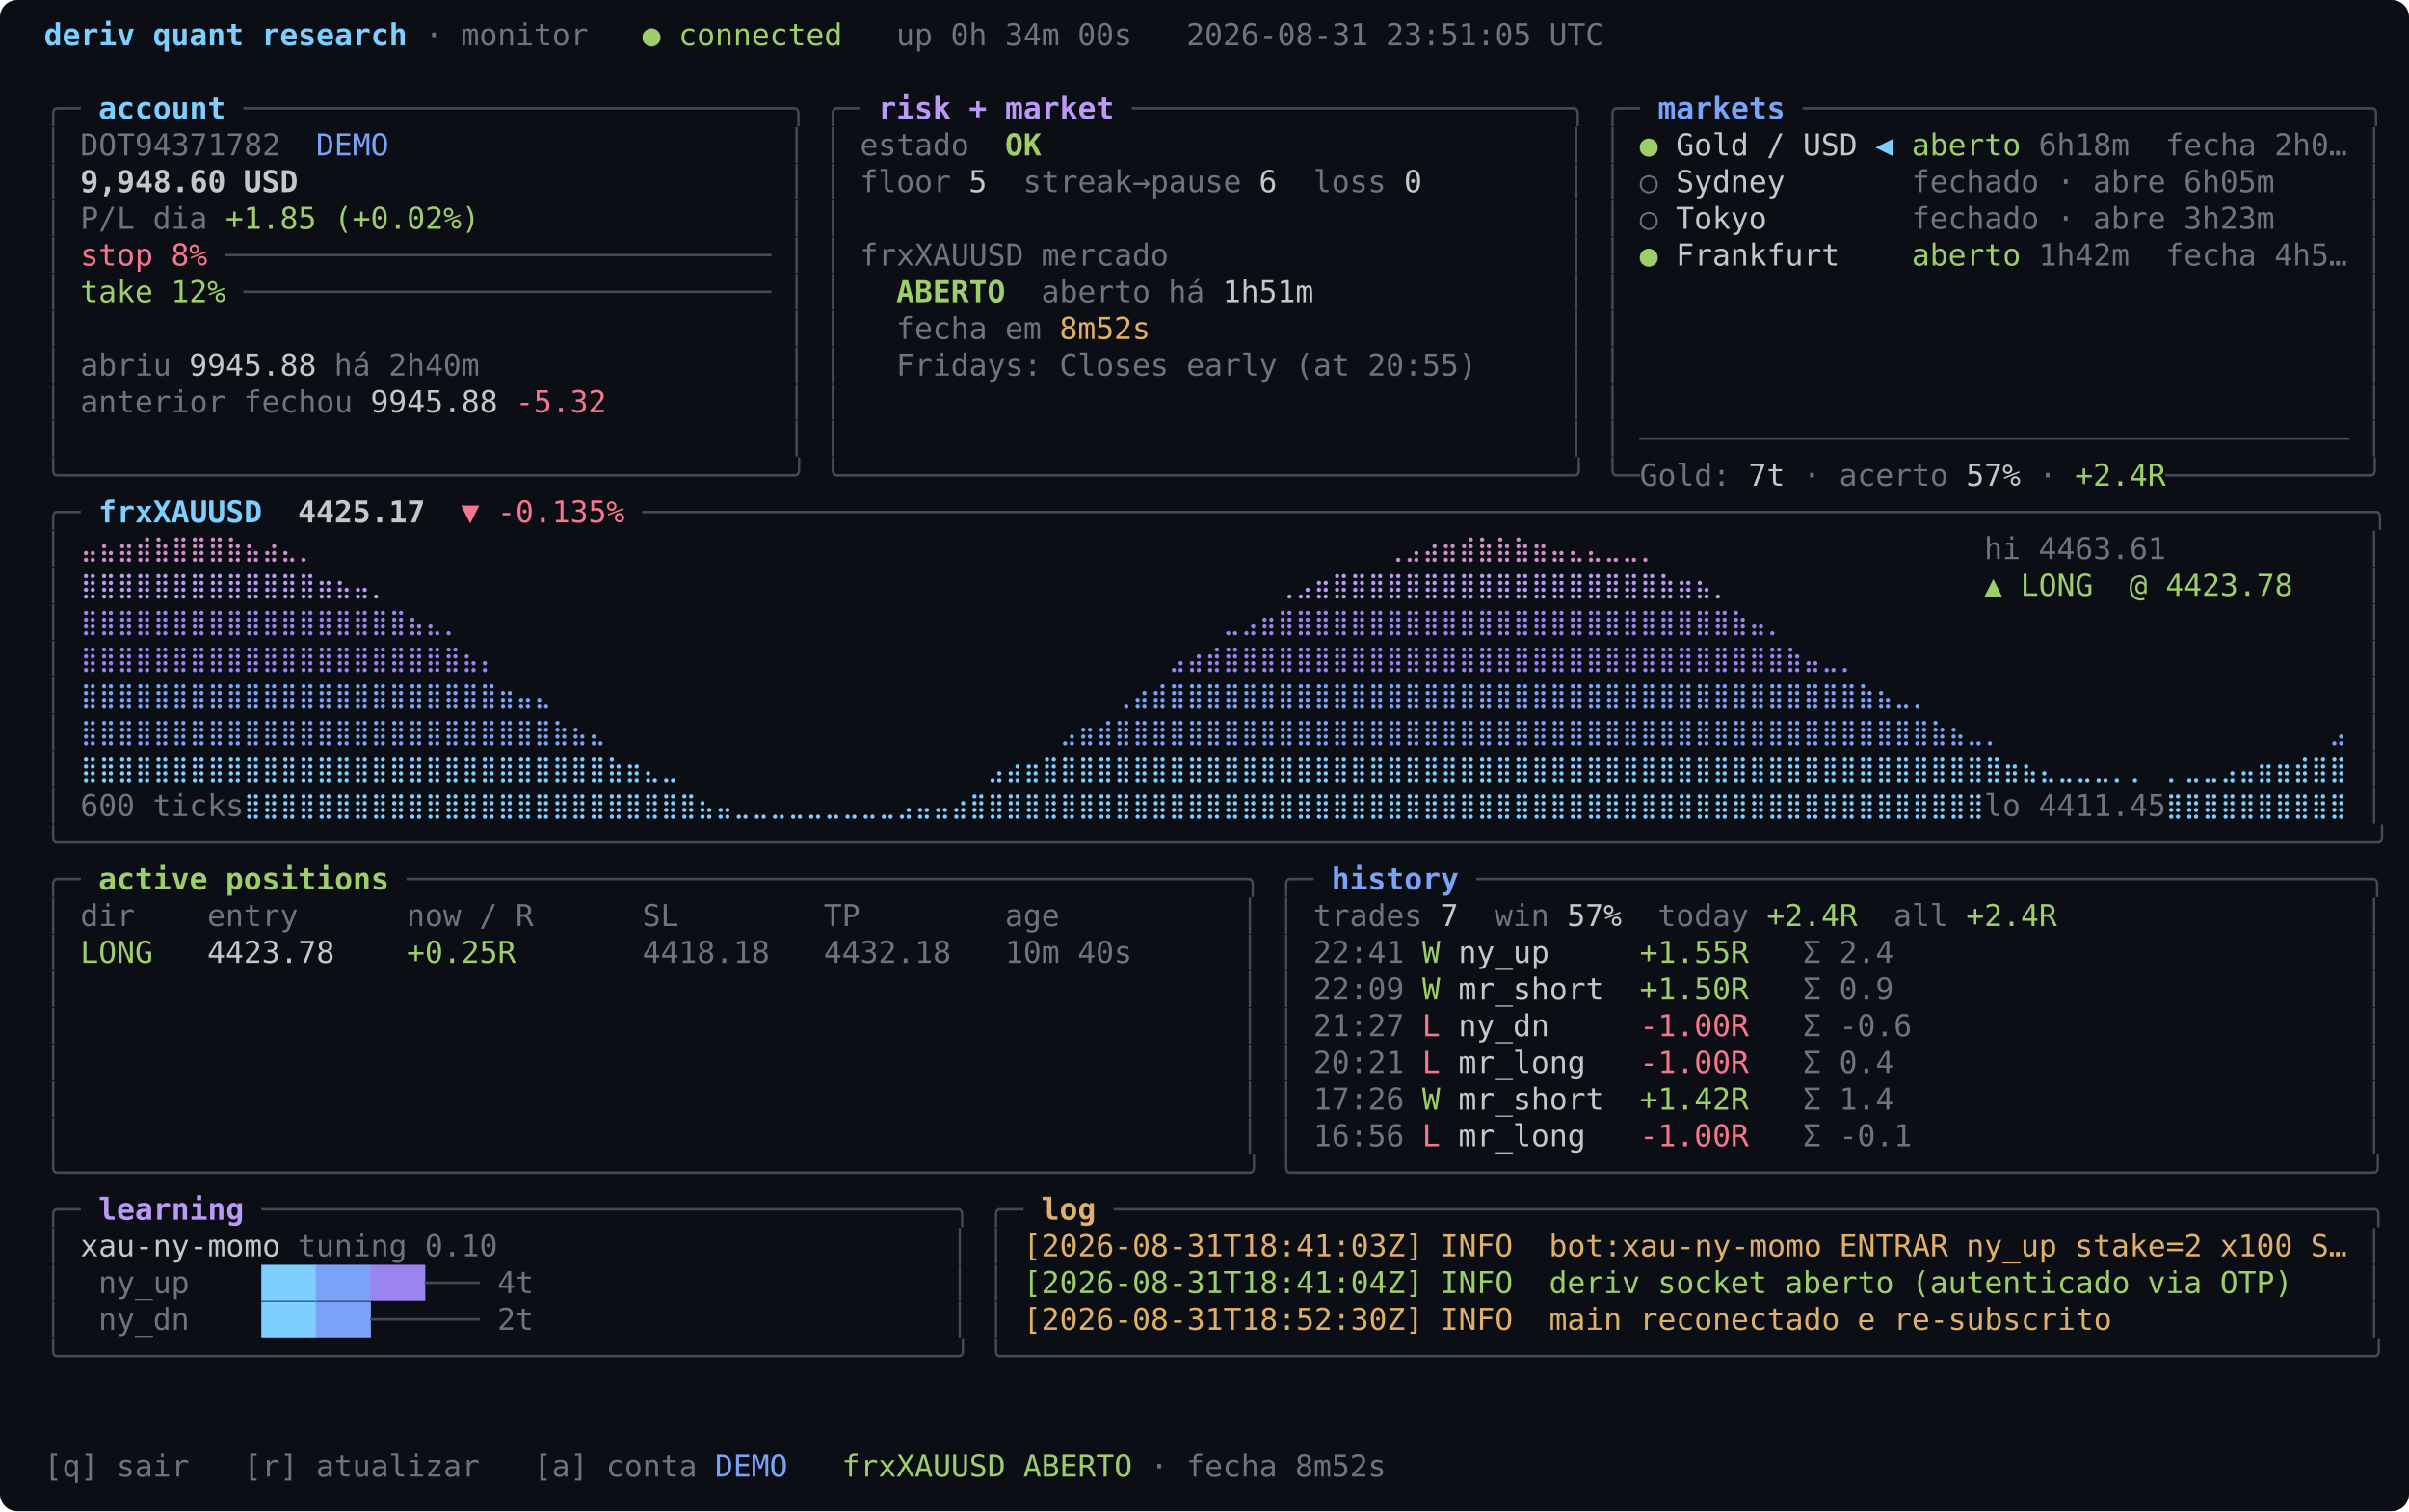
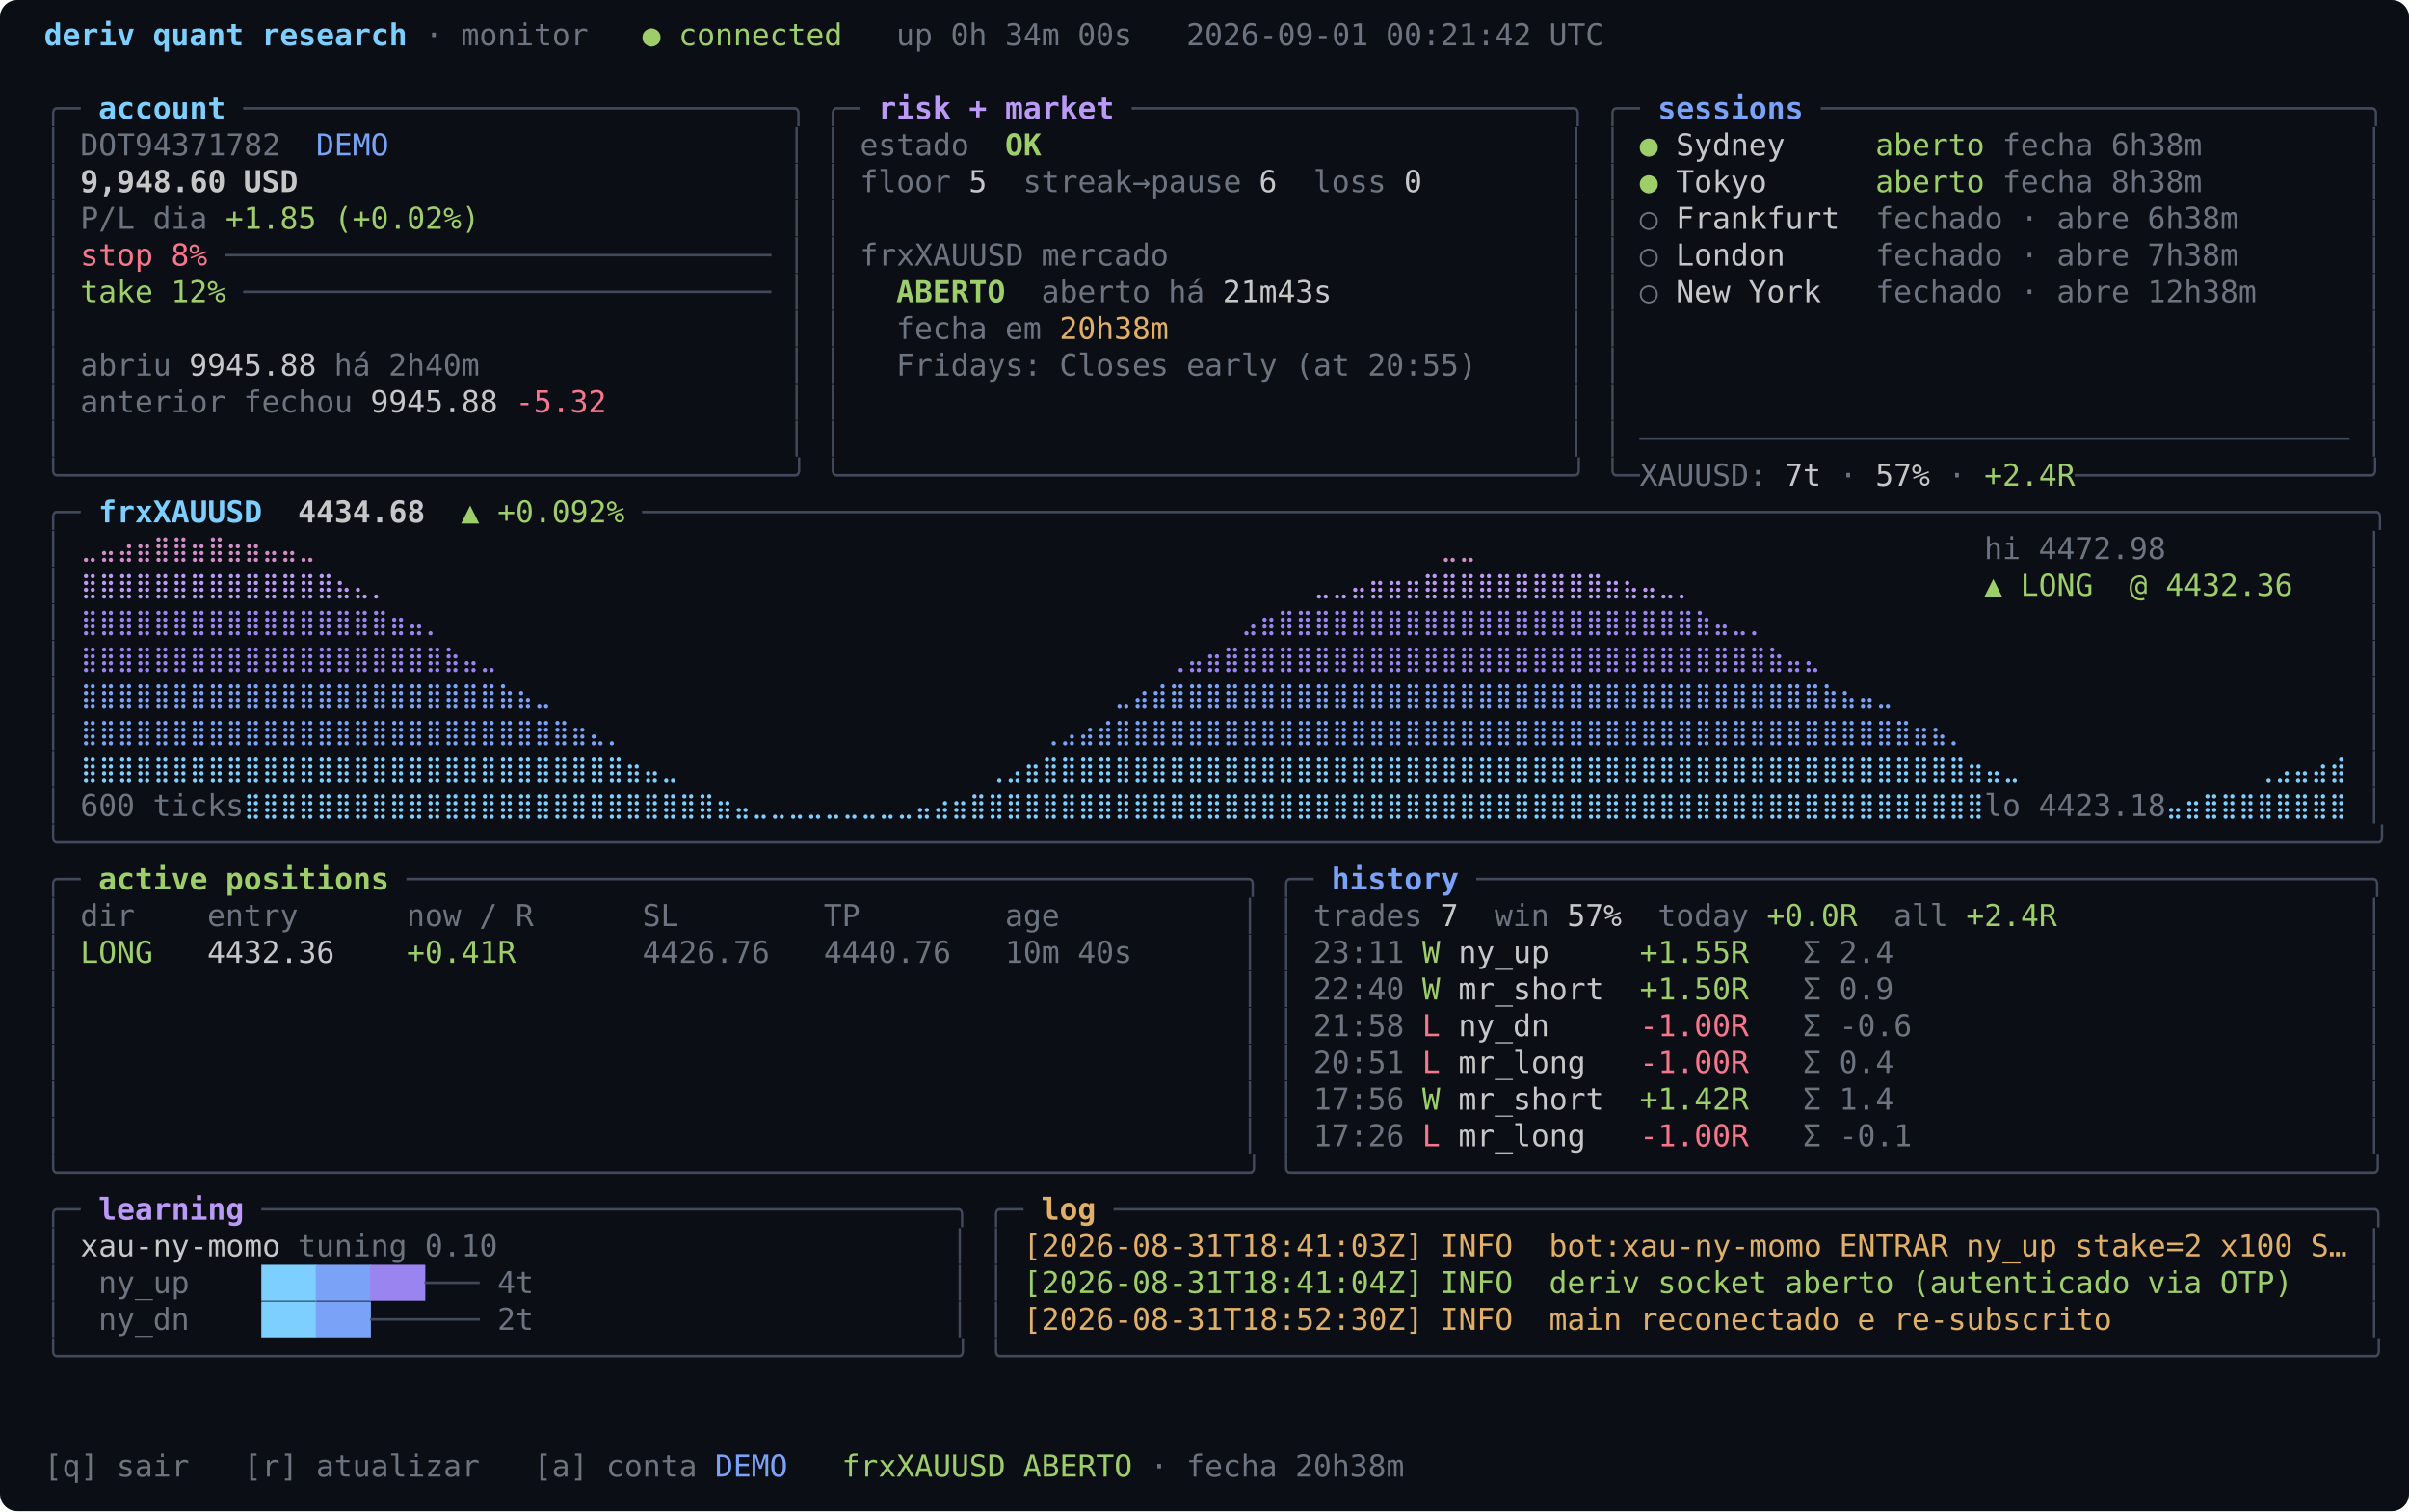
<svg xmlns="http://www.w3.org/2000/svg" width="1116" height="700" viewBox="0 0 1116 700" font-family="ui-monospace, SFMono-Regular, Menlo, Consolas, monospace" font-size="14">
  <rect width="1116" height="700" rx="8" fill="#0b0e14" />
  <g transform="translate(12,8)" xml:space="preserve">
    <text x="8.4" y="13.0" fill="#7dcfff" font-weight="600">deriv</text>
    <text x="58.8" y="13.0" fill="#7dcfff" font-weight="600">quant</text>
    <text x="109.2" y="13.0" fill="#7dcfff" font-weight="600">research</text>
    <text x="184.8" y="13.0" fill="#6b7480">·</text>
    <text x="201.6" y="13.0" fill="#6b7480">monitor</text>
    <text x="285.6" y="13.0" fill="#9ece6a">●</text>
    <text x="302.4" y="13.0" fill="#9ece6a">connected</text>
    <text x="403.2" y="13.0" fill="#6b7480">up</text>
    <text x="428.4" y="13.0" fill="#6b7480">0h</text>
    <text x="453.6" y="13.0" fill="#6b7480">34m</text>
    <text x="487.2" y="13.0" fill="#6b7480">00s</text>
-     <text x="537.6" y="13.0" fill="#6b7480">2026-08-31</text>
-     <text x="630.0" y="13.0" fill="#6b7480">23:51:05</text>
+     <text x="537.6" y="13.0" fill="#6b7480">2026-09-01</text>
+     <text x="630.0" y="13.0" fill="#6b7480">00:21:42</text>
    <text x="705.6" y="13.0" fill="#6b7480">UTC</text>
    <text x="8.4" y="47.0" fill="#404a5c">╭─</text>
    <text x="33.6" y="47.0" fill="#7dcfff" font-weight="600">account</text>
    <text x="100.8" y="47.0" fill="#404a5c">──────────────────────────────╮</text>
    <text x="369.6" y="47.0" fill="#404a5c">╭─</text>
    <text x="394.8" y="47.0" fill="#bb9af7" font-weight="600">risk</text>
    <text x="436.8" y="47.0" fill="#bb9af7" font-weight="600">+</text>
    <text x="453.6" y="47.0" fill="#bb9af7" font-weight="600">market</text>
    <text x="512.4" y="47.0" fill="#404a5c">────────────────────────╮</text>
    <text x="730.8" y="47.0" fill="#404a5c">╭─</text>
-     <text x="756.0" y="47.0" fill="#7aa2f7" font-weight="600">markets</text>
-     <text x="823.2" y="47.0" fill="#404a5c">───────────────────────────────╮</text>
+     <text x="756.0" y="47.0" fill="#7aa2f7" font-weight="600">sessions</text>
+     <text x="831.6" y="47.0" fill="#404a5c">──────────────────────────────╮</text>
    <text x="8.4" y="64.0" fill="#404a5c">│</text>
    <text x="25.2" y="64.0" fill="#6b7480">DOT94371782</text>
    <text x="134.4" y="64.0" fill="#7aa2f7">DEMO</text>
    <text x="352.8" y="64.0" fill="#404a5c">│</text>
    <text x="369.6" y="64.0" fill="#404a5c">│</text>
    <text x="386.4" y="64.0" fill="#6b7480">estado</text>
    <text x="453.6" y="64.0" fill="#9ece6a" font-weight="600">OK</text>
    <text x="714.0" y="64.0" fill="#404a5c">│</text>
    <text x="730.8" y="64.0" fill="#404a5c">│</text>
    <text x="747.6" y="64.0" fill="#9ece6a">●</text>
-     <text x="764.4" y="64.0" fill="#c5c8c6">Gold</text>
-     <text x="806.4" y="64.0" fill="#c5c8c6">/</text>
-     <text x="823.2" y="64.0" fill="#c5c8c6">USD</text>
-     <text x="856.8" y="64.0" fill="#7dcfff">◀</text>
-     <text x="873.6" y="64.0" fill="#9ece6a">aberto</text>
-     <text x="932.4" y="64.0" fill="#6b7480">6h18m</text>
-     <text x="991.2" y="64.0" fill="#6b7480">fecha</text>
-     <text x="1041.6" y="64.0" fill="#6b7480">2h0…</text>
+     <text x="764.4" y="64.0" fill="#c5c8c6">Sydney</text>
+     <text x="856.8" y="64.0" fill="#9ece6a">aberto</text>
+     <text x="915.6" y="64.0" fill="#6b7480">fecha</text>
+     <text x="966.0" y="64.0" fill="#6b7480">6h38m</text>
    <text x="1083.6" y="64.0" fill="#404a5c">│</text>
    <text x="8.4" y="81.0" fill="#404a5c">│</text>
    <text x="25.2" y="81.0" fill="#c5c8c6" font-weight="600">9,948.60</text>
    <text x="100.8" y="81.0" fill="#c5c8c6" font-weight="600">USD</text>
    <text x="352.8" y="81.0" fill="#404a5c">│</text>
    <text x="369.6" y="81.0" fill="#404a5c">│</text>
    <text x="386.4" y="81.0" fill="#6b7480">floor</text>
    <text x="436.8" y="81.0" fill="#c5c8c6">5</text>
    <text x="462.0" y="81.0" fill="#6b7480">streak→pause</text>
    <text x="571.2" y="81.0" fill="#c5c8c6">6</text>
    <text x="596.4" y="81.0" fill="#6b7480">loss</text>
    <text x="638.4" y="81.0" fill="#c5c8c6">0</text>
    <text x="714.0" y="81.0" fill="#404a5c">│</text>
    <text x="730.8" y="81.0" fill="#404a5c">│</text>
-     <text x="747.6" y="81.0" fill="#6b7480">○</text>
-     <text x="764.4" y="81.0" fill="#c5c8c6">Sydney</text>
-     <text x="873.6" y="81.0" fill="#6b7480">fechado</text>
-     <text x="940.8" y="81.0" fill="#6b7480">·</text>
-     <text x="957.6" y="81.0" fill="#6b7480">abre</text>
-     <text x="999.6" y="81.0" fill="#6b7480">6h05m</text>
+     <text x="747.6" y="81.0" fill="#9ece6a">●</text>
+     <text x="764.4" y="81.0" fill="#c5c8c6">Tokyo</text>
+     <text x="856.8" y="81.0" fill="#9ece6a">aberto</text>
+     <text x="915.6" y="81.0" fill="#6b7480">fecha</text>
+     <text x="966.0" y="81.0" fill="#6b7480">8h38m</text>
    <text x="1083.6" y="81.0" fill="#404a5c">│</text>
    <text x="8.4" y="98.0" fill="#404a5c">│</text>
    <text x="25.2" y="98.0" fill="#6b7480">P/L</text>
    <text x="58.8" y="98.0" fill="#6b7480">dia</text>
    <text x="92.4" y="98.0" fill="#9ece6a">+1.85</text>
    <text x="142.8" y="98.0" fill="#9ece6a">(+0.02%)</text>
    <text x="352.8" y="98.0" fill="#404a5c">│</text>
    <text x="369.6" y="98.0" fill="#404a5c">│</text>
    <text x="714.0" y="98.0" fill="#404a5c">│</text>
    <text x="730.8" y="98.0" fill="#404a5c">│</text>
    <text x="747.6" y="98.0" fill="#6b7480">○</text>
-     <text x="764.4" y="98.0" fill="#c5c8c6">Tokyo</text>
-     <text x="873.6" y="98.0" fill="#6b7480">fechado</text>
-     <text x="940.8" y="98.0" fill="#6b7480">·</text>
-     <text x="957.6" y="98.0" fill="#6b7480">abre</text>
-     <text x="999.6" y="98.0" fill="#6b7480">3h23m</text>
+     <text x="764.4" y="98.0" fill="#c5c8c6">Frankfurt</text>
+     <text x="856.8" y="98.0" fill="#6b7480">fechado</text>
+     <text x="924.0" y="98.0" fill="#6b7480">·</text>
+     <text x="940.8" y="98.0" fill="#6b7480">abre</text>
+     <text x="982.8" y="98.0" fill="#6b7480">6h38m</text>
    <text x="1083.6" y="98.0" fill="#404a5c">│</text>
    <text x="8.4" y="115.0" fill="#404a5c">│</text>
    <text x="25.2" y="115.0" fill="#f7768e">stop</text>
    <text x="67.2" y="115.0" fill="#f7768e">8%</text>
    <text x="92.4" y="115.0" fill="#404a5c">──────────────────────────────</text>
    <text x="352.8" y="115.0" fill="#404a5c">│</text>
    <text x="369.6" y="115.0" fill="#404a5c">│</text>
    <text x="386.4" y="115.0" fill="#6b7480">frxXAUUSD</text>
    <text x="470.4" y="115.0" fill="#6b7480">mercado</text>
    <text x="714.0" y="115.0" fill="#404a5c">│</text>
    <text x="730.8" y="115.0" fill="#404a5c">│</text>
-     <text x="747.6" y="115.0" fill="#9ece6a">●</text>
-     <text x="764.4" y="115.0" fill="#c5c8c6">Frankfurt</text>
-     <text x="873.6" y="115.0" fill="#9ece6a">aberto</text>
-     <text x="932.4" y="115.0" fill="#6b7480">1h42m</text>
-     <text x="991.2" y="115.0" fill="#6b7480">fecha</text>
-     <text x="1041.6" y="115.0" fill="#6b7480">4h5…</text>
+     <text x="747.6" y="115.0" fill="#6b7480">○</text>
+     <text x="764.4" y="115.0" fill="#c5c8c6">London</text>
+     <text x="856.8" y="115.0" fill="#6b7480">fechado</text>
+     <text x="924.0" y="115.0" fill="#6b7480">·</text>
+     <text x="940.8" y="115.0" fill="#6b7480">abre</text>
+     <text x="982.8" y="115.0" fill="#6b7480">7h38m</text>
    <text x="1083.6" y="115.0" fill="#404a5c">│</text>
    <text x="8.4" y="132.0" fill="#404a5c">│</text>
    <text x="25.2" y="132.0" fill="#9ece6a">take</text>
    <text x="67.2" y="132.0" fill="#9ece6a">12%</text>
    <text x="100.8" y="132.0" fill="#404a5c">─────────────────────────────</text>
    <text x="352.8" y="132.0" fill="#404a5c">│</text>
    <text x="369.6" y="132.0" fill="#404a5c">│</text>
    <text x="403.2" y="132.0" fill="#9ece6a" font-weight="600">ABERTO</text>
    <text x="470.4" y="132.0" fill="#6b7480">aberto</text>
    <text x="529.2" y="132.0" fill="#6b7480">há</text>
-     <text x="554.4" y="132.0" fill="#c5c8c6">1h51m</text>
+     <text x="554.4" y="132.0" fill="#c5c8c6">21m43s</text>
    <text x="714.0" y="132.0" fill="#404a5c">│</text>
    <text x="730.8" y="132.0" fill="#404a5c">│</text>
+     <text x="747.6" y="132.0" fill="#6b7480">○</text>
+     <text x="764.4" y="132.0" fill="#c5c8c6">New</text>
+     <text x="798.0" y="132.0" fill="#c5c8c6">York</text>
+     <text x="856.8" y="132.0" fill="#6b7480">fechado</text>
+     <text x="924.0" y="132.0" fill="#6b7480">·</text>
+     <text x="940.8" y="132.0" fill="#6b7480">abre</text>
+     <text x="982.8" y="132.0" fill="#6b7480">12h38m</text>
    <text x="1083.6" y="132.0" fill="#404a5c">│</text>
    <text x="8.4" y="149.0" fill="#404a5c">│</text>
    <text x="352.8" y="149.0" fill="#404a5c">│</text>
    <text x="369.6" y="149.0" fill="#404a5c">│</text>
    <text x="403.2" y="149.0" fill="#6b7480">fecha</text>
    <text x="453.6" y="149.0" fill="#6b7480">em</text>
-     <text x="478.8" y="149.0" fill="#e0af68">8m52s</text>
+     <text x="478.8" y="149.0" fill="#e0af68">20h38m</text>
    <text x="714.0" y="149.0" fill="#404a5c">│</text>
    <text x="730.8" y="149.0" fill="#404a5c">│</text>
    <text x="1083.6" y="149.0" fill="#404a5c">│</text>
    <text x="8.4" y="166.0" fill="#404a5c">│</text>
    <text x="25.2" y="166.0" fill="#6b7480">abriu</text>
    <text x="75.6" y="166.0" fill="#c5c8c6">9945.88</text>
    <text x="142.8" y="166.0" fill="#6b7480">há</text>
    <text x="168.0" y="166.0" fill="#6b7480">2h40m</text>
    <text x="352.8" y="166.0" fill="#404a5c">│</text>
    <text x="369.6" y="166.0" fill="#404a5c">│</text>
    <text x="403.2" y="166.0" fill="#6b7480">Fridays:</text>
    <text x="478.8" y="166.0" fill="#6b7480">Closes</text>
    <text x="537.6" y="166.0" fill="#6b7480">early</text>
    <text x="588.0" y="166.0" fill="#6b7480">(at</text>
    <text x="621.6" y="166.0" fill="#6b7480">20:55)</text>
    <text x="714.0" y="166.0" fill="#404a5c">│</text>
    <text x="730.8" y="166.0" fill="#404a5c">│</text>
    <text x="1083.6" y="166.0" fill="#404a5c">│</text>
    <text x="8.4" y="183.0" fill="#404a5c">│</text>
    <text x="25.2" y="183.0" fill="#6b7480">anterior</text>
    <text x="100.8" y="183.0" fill="#6b7480">fechou</text>
    <text x="159.6" y="183.0" fill="#c5c8c6">9945.88</text>
    <text x="226.8" y="183.0" fill="#f7768e">-5.32</text>
    <text x="352.8" y="183.0" fill="#404a5c">│</text>
    <text x="369.6" y="183.0" fill="#404a5c">│</text>
    <text x="714.0" y="183.0" fill="#404a5c">│</text>
    <text x="730.8" y="183.0" fill="#404a5c">│</text>
    <text x="1083.6" y="183.0" fill="#404a5c">│</text>
    <text x="8.4" y="200.0" fill="#404a5c">│</text>
    <text x="352.8" y="200.0" fill="#404a5c">│</text>
    <text x="369.6" y="200.0" fill="#404a5c">│</text>
    <text x="714.0" y="200.0" fill="#404a5c">│</text>
    <text x="730.8" y="200.0" fill="#404a5c">│</text>
    <text x="747.6" y="200.0" fill="#404a5c">───────────────────────────────────────</text>
    <text x="1083.6" y="200.0" fill="#404a5c">│</text>
    <text x="8.4" y="217.0" fill="#404a5c">╰────────────────────────────────────────╯</text>
    <text x="369.6" y="217.0" fill="#404a5c">╰────────────────────────────────────────╯</text>
    <text x="730.8" y="217.0" fill="#404a5c">╰─</text>
-     <text x="747.6" y="217.0" fill="#6b7480">Gold:</text>
-     <text x="798.0" y="217.0" fill="#c5c8c6">7t</text>
-     <text x="823.2" y="217.0" fill="#6b7480">·</text>
-     <text x="840.0" y="217.0" fill="#6b7480">acerto</text>
-     <text x="898.8" y="217.0" fill="#c5c8c6">57%</text>
-     <text x="932.4" y="217.0" fill="#6b7480">·</text>
-     <text x="949.2" y="217.0" fill="#9ece6a">+2.4R</text>
-     <text x="991.2" y="217.0" fill="#404a5c">───────────╯</text>
+     <text x="747.6" y="217.0" fill="#6b7480">XAUUSD:</text>
+     <text x="814.8" y="217.0" fill="#c5c8c6">7t</text>
+     <text x="840.0" y="217.0" fill="#6b7480">·</text>
+     <text x="856.8" y="217.0" fill="#c5c8c6">57%</text>
+     <text x="890.4" y="217.0" fill="#6b7480">·</text>
+     <text x="907.2" y="217.0" fill="#9ece6a">+2.4R</text>
+     <text x="949.2" y="217.0" fill="#404a5c">────────────────╯</text>
    <text x="8.4" y="234.0" fill="#404a5c">╭─</text>
    <text x="33.6" y="234.0" fill="#7dcfff" font-weight="600">frxXAUUSD</text>
-     <text x="126.0" y="234.0" fill="#c5c8c6" font-weight="600">4425.17</text>
-     <text x="201.6" y="234.0" fill="#f7768e">▼</text>
-     <text x="218.4" y="234.0" fill="#f7768e">-0.135%</text>
+     <text x="126.0" y="234.0" fill="#c5c8c6" font-weight="600">4434.68</text>
+     <text x="201.6" y="234.0" fill="#9ece6a">▲</text>
+     <text x="218.4" y="234.0" fill="#9ece6a">+0.092%</text>
    <text x="285.6" y="234.0" fill="#404a5c">───────────────────────────────────────────────────────────────────────────────────────────────╮</text>
    <text x="8.4" y="251.0" fill="#404a5c">│</text>
-     <text x="25.2" y="251.0" fill="#d68cc8">⣤⣦⣶⣾⣷⣿⣿⣿⣷⣦⣴⣄⡀</text>
-     <text x="630.0" y="251.0" fill="#d68cc8">⢀⣠⣴⣶⣾⣷⣷⣷⣶⣤⣄⣄⣀⣀⡀</text>
+     <text x="25.2" y="251.0" fill="#d68cc8">⣀⣤⣴⣶⣿⣿⣶⣿⣶⣶⣤⣤⣀</text>
+     <text x="655.2" y="251.0" fill="#d68cc8">⣀⣀</text>
    <text x="907.2" y="251.0" fill="#6b7480">hi</text>
-     <text x="932.4" y="251.0" fill="#6b7480">4463.61</text>
+     <text x="932.4" y="251.0" fill="#6b7480">4472.98</text>
    <text x="1083.6" y="251.0" fill="#404a5c">│</text>
    <text x="8.4" y="268.0" fill="#404a5c">│</text>
-     <text x="25.2" y="268.0" fill="#bb9af7">⣿⣿⣿⣿⣿⣿⣿⣿⣿⣿⣿⣿⣿⣶⣦⣤⡀</text>
-     <text x="579.6" y="268.0" fill="#bb9af7">⢀⣠⣶⣿⣿⣿⣿⣿⣿⣿⣿⣿⣿⣿⣿⣿⣿⣿⣿⣿⣿⣷⣶⣦⡀</text>
+     <text x="25.2" y="268.0" fill="#bb9af7">⣿⣿⣿⣿⣿⣿⣿⣿⣿⣿⣿⣿⣿⣿⣦⣄⡀</text>
+     <text x="596.4" y="268.0" fill="#bb9af7">⣀⣀⣤⣶⣶⣶⣿⣿⣿⣿⣿⣿⣿⣿⣿⣿⣶⣦⣤⣀⡀</text>
    <text x="907.2" y="268.0" fill="#9ece6a">▲</text>
    <text x="924.0" y="268.0" fill="#9ece6a">LONG</text>
    <text x="974.4" y="268.0" fill="#9ece6a">@</text>
-     <text x="991.2" y="268.0" fill="#9ece6a">4423.78</text>
+     <text x="991.2" y="268.0" fill="#9ece6a">4432.36</text>
    <text x="1083.6" y="268.0" fill="#404a5c">│</text>
    <text x="8.4" y="285.0" fill="#404a5c">│</text>
-     <text x="25.2" y="285.0" fill="#9a84f0">⣿⣿⣿⣿⣿⣿⣿⣿⣿⣿⣿⣿⣿⣿⣿⣿⣿⣿⣦⣄⡀</text>
-     <text x="554.4" y="285.0" fill="#9a84f0">⣀⣠⣶⣿⣿⣿⣿⣿⣿⣿⣿⣿⣿⣿⣿⣿⣿⣿⣿⣿⣿⣿⣿⣿⣿⣿⣿⣿⣷⣤⡀</text>
+     <text x="25.2" y="285.0" fill="#9a84f0">⣿⣿⣿⣿⣿⣿⣿⣿⣿⣿⣿⣿⣿⣿⣿⣿⣿⣶⣤⡀</text>
+     <text x="562.8" y="285.0" fill="#9a84f0">⣠⣶⣿⣿⣿⣿⣿⣿⣿⣿⣿⣿⣿⣿⣿⣿⣿⣿⣿⣿⣿⣿⣿⣿⣿⣷⣤⣀⡀</text>
    <text x="1083.6" y="285.0" fill="#404a5c">│</text>
    <text x="8.4" y="302.0" fill="#404a5c">│</text>
-     <text x="25.2" y="302.0" fill="#9a84f0">⣿⣿⣿⣿⣿⣿⣿⣿⣿⣿⣿⣿⣿⣿⣿⣿⣿⣿⣿⣿⣿⣦⡄</text>
-     <text x="529.2" y="302.0" fill="#9a84f0">⣠⣴⣾⣿⣿⣿⣿⣿⣿⣿⣿⣿⣿⣿⣿⣿⣿⣿⣿⣿⣿⣿⣿⣿⣿⣿⣿⣿⣿⣿⣿⣿⣿⣿⣷⣤⣀⡀</text>
+     <text x="25.2" y="302.0" fill="#9a84f0">⣿⣿⣿⣿⣿⣿⣿⣿⣿⣿⣿⣿⣿⣿⣿⣿⣿⣿⣿⣿⣷⣤⣀</text>
+     <text x="529.2" y="302.0" fill="#9a84f0">⢀⣤⣶⣿⣿⣿⣿⣿⣿⣿⣿⣿⣿⣿⣿⣿⣿⣿⣿⣿⣿⣿⣿⣿⣿⣿⣿⣿⣿⣿⣿⣿⣿⣷⣤⣄</text>
    <text x="1083.6" y="302.0" fill="#404a5c">│</text>
    <text x="8.4" y="319.0" fill="#404a5c">│</text>
-     <text x="25.2" y="319.0" fill="#7aa2f7">⣿⣿⣿⣿⣿⣿⣿⣿⣿⣿⣿⣿⣿⣿⣿⣿⣿⣿⣿⣿⣿⣿⣿⣶⣤⣄</text>
-     <text x="504.0" y="319.0" fill="#7aa2f7">⢀⣴⣾⣿⣿⣿⣿⣿⣿⣿⣿⣿⣿⣿⣿⣿⣿⣿⣿⣿⣿⣿⣿⣿⣿⣿⣿⣿⣿⣿⣿⣿⣿⣿⣿⣿⣿⣿⣿⣿⣿⣷⣦⣀⡀</text>
+     <text x="25.2" y="319.0" fill="#7aa2f7">⣿⣿⣿⣿⣿⣿⣿⣿⣿⣿⣿⣿⣿⣿⣿⣿⣿⣿⣿⣿⣿⣿⣿⣷⣦⣀</text>
+     <text x="504.0" y="319.0" fill="#7aa2f7">⣀⣴⣾⣿⣿⣿⣿⣿⣿⣿⣿⣿⣿⣿⣿⣿⣿⣿⣿⣿⣿⣿⣿⣿⣿⣿⣿⣿⣿⣿⣿⣿⣿⣿⣿⣿⣿⣿⣿⣷⣦⣤⣀</text>
    <text x="1083.6" y="319.0" fill="#404a5c">│</text>
    <text x="8.4" y="336.0" fill="#404a5c">│</text>
-     <text x="25.2" y="336.0" fill="#7aa2f7">⣿⣿⣿⣿⣿⣿⣿⣿⣿⣿⣿⣿⣿⣿⣿⣿⣿⣿⣿⣿⣿⣿⣿⣿⣿⣿⣷⣦⣄</text>
-     <text x="478.8" y="336.0" fill="#7aa2f7">⣠⣶⣾⣿⣿⣿⣿⣿⣿⣿⣿⣿⣿⣿⣿⣿⣿⣿⣿⣿⣿⣿⣿⣿⣿⣿⣿⣿⣿⣿⣿⣿⣿⣿⣿⣿⣿⣿⣿⣿⣿⣿⣿⣿⣿⣿⣿⣿⣷⣦⣀⡀</text>
-     <text x="1066.8" y="336.0" fill="#7aa2f7">⣠</text>
+     <text x="25.2" y="336.0" fill="#7aa2f7">⣿⣿⣿⣿⣿⣿⣿⣿⣿⣿⣿⣿⣿⣿⣿⣿⣿⣿⣿⣿⣿⣿⣿⣿⣿⣿⣿⣶⣄⡀</text>
+     <text x="470.4" y="336.0" fill="#7aa2f7">⢀⣠⣴⣾⣿⣿⣿⣿⣿⣿⣿⣿⣿⣿⣿⣿⣿⣿⣿⣿⣿⣿⣿⣿⣿⣿⣿⣿⣿⣿⣿⣿⣿⣿⣿⣿⣿⣿⣿⣿⣿⣿⣿⣿⣿⣿⣿⣿⣶⣦⡀</text>
    <text x="1083.6" y="336.0" fill="#404a5c">│</text>
    <text x="8.4" y="353.0" fill="#404a5c">│</text>
-     <text x="25.2" y="353.0" fill="#7dcfff">⣿⣿⣿⣿⣿⣿⣿⣿⣿⣿⣿⣿⣿⣿⣿⣿⣿⣿⣿⣿⣿⣿⣿⣿⣿⣿⣿⣿⣿⣷⣶⣄⣀</text>
-     <text x="445.2" y="353.0" fill="#7dcfff">⣠⣴⣶⣿⣿⣿⣿⣿⣿⣿⣿⣿⣿⣿⣿⣿⣿⣿⣿⣿⣿⣿⣿⣿⣿⣿⣿⣿⣿⣿⣿⣿⣿⣿⣿⣿⣿⣿⣿⣿⣿⣿⣿⣿⣿⣿⣿⣿⣿⣿⣿⣿⣿⣿⣿⣿⣶⣦⣄⣀⣀⣀⡀⡀</text>
-     <text x="991.2" y="353.0" fill="#7dcfff">⡀⣀⣀⣠⣤⣶⣶⣾⣿⣿</text>
+     <text x="25.2" y="353.0" fill="#7dcfff">⣿⣿⣿⣿⣿⣿⣿⣿⣿⣿⣿⣿⣿⣿⣿⣿⣿⣿⣿⣿⣿⣿⣿⣿⣿⣿⣿⣿⣿⣿⣶⣤⣀</text>
+     <text x="445.2" y="353.0" fill="#7dcfff">⢀⣠⣶⣿⣿⣿⣿⣿⣿⣿⣿⣿⣿⣿⣿⣿⣿⣿⣿⣿⣿⣿⣿⣿⣿⣿⣿⣿⣿⣿⣿⣿⣿⣿⣿⣿⣿⣿⣿⣿⣿⣿⣿⣿⣿⣿⣿⣿⣿⣿⣿⣿⣿⣿⣶⣤⣀</text>
+     <text x="1033.2" y="353.0" fill="#7dcfff">⢀⣠⣤⣴⣾</text>
    <text x="1083.6" y="353.0" fill="#404a5c">│</text>
    <text x="8.4" y="370.0" fill="#404a5c">│</text>
    <text x="25.2" y="370.0" fill="#6b7480">600</text>
    <text x="58.8" y="370.0" fill="#6b7480">ticks</text>
-     <text x="100.8" y="370.0" fill="#7dcfff">⣿⣿⣿⣿⣿⣿⣿⣿⣿⣿⣿⣿⣿⣿⣿⣿⣿⣿⣿⣿⣿⣿⣿⣿⣿⣦⣤⣀⣀⣀⣀⣀⣀⣀⣀⣀⣠⣤⣤⣴⣿⣿⣿⣿⣿⣿⣿⣿⣿⣿⣿⣿⣿⣿⣿⣿⣿⣿⣿⣿⣿⣿⣿⣿⣿⣿⣿⣿⣿⣿⣿⣿⣿⣿⣿⣿⣿⣿⣿⣿⣿⣿⣿⣿⣿⣿⣿⣿⣿⣿⣿⣿⣿⣿⣿⣿</text>
+     <text x="100.8" y="370.0" fill="#7dcfff">⣿⣿⣿⣿⣿⣿⣿⣿⣿⣿⣿⣿⣿⣿⣿⣿⣿⣿⣿⣿⣿⣿⣿⣿⣿⣿⣶⣤⣀⣀⣀⣀⣀⣀⣀⣀⣀⣤⣴⣶⣿⣿⣿⣿⣿⣿⣿⣿⣿⣿⣿⣿⣿⣿⣿⣿⣿⣿⣿⣿⣿⣿⣿⣿⣿⣿⣿⣿⣿⣿⣿⣿⣿⣿⣿⣿⣿⣿⣿⣿⣿⣿⣿⣿⣿⣿⣿⣿⣿⣿⣿⣿⣿⣿⣿⣿</text>
    <text x="907.2" y="370.0" fill="#6b7480">lo</text>
-     <text x="932.4" y="370.0" fill="#6b7480">4411.45</text>
-     <text x="991.2" y="370.0" fill="#7dcfff">⣿⣿⣿⣿⣿⣿⣿⣿⣿⣿</text>
+     <text x="932.4" y="370.0" fill="#6b7480">4423.18</text>
+     <text x="991.2" y="370.0" fill="#7dcfff">⣤⣶⣿⣿⣿⣿⣿⣿⣿⣿</text>
    <text x="1083.6" y="370.0" fill="#404a5c">│</text>
    <text x="8.4" y="387.0" fill="#404a5c">╰───────────────────────────────────────────────────────────────────────────────────────────────────────────────────────────────╯</text>
    <text x="8.4" y="404.0" fill="#404a5c">╭─</text>
    <text x="33.6" y="404.0" fill="#9ece6a" font-weight="600">active</text>
    <text x="92.4" y="404.0" fill="#9ece6a" font-weight="600">positions</text>
    <text x="176.4" y="404.0" fill="#404a5c">──────────────────────────────────────────────╮</text>
    <text x="579.6" y="404.0" fill="#404a5c">╭─</text>
    <text x="604.8" y="404.0" fill="#7aa2f7" font-weight="600">history</text>
    <text x="672.0" y="404.0" fill="#404a5c">─────────────────────────────────────────────────╮</text>
    <text x="8.4" y="421.0" fill="#404a5c">│</text>
    <text x="25.2" y="421.0" fill="#6b7480">dir</text>
    <text x="84.0" y="421.0" fill="#6b7480">entry</text>
    <text x="176.4" y="421.0" fill="#6b7480">now</text>
    <text x="210.0" y="421.0" fill="#6b7480">/</text>
    <text x="226.8" y="421.0" fill="#6b7480">R</text>
    <text x="285.6" y="421.0" fill="#6b7480">SL</text>
    <text x="369.6" y="421.0" fill="#6b7480">TP</text>
    <text x="453.6" y="421.0" fill="#6b7480">age</text>
    <text x="562.8" y="421.0" fill="#404a5c">│</text>
    <text x="579.6" y="421.0" fill="#404a5c">│</text>
    <text x="596.4" y="421.0" fill="#6b7480">trades</text>
    <text x="655.2" y="421.0" fill="#c5c8c6">7</text>
    <text x="680.4" y="421.0" fill="#6b7480">win</text>
    <text x="714.0" y="421.0" fill="#c5c8c6">57%</text>
    <text x="756.0" y="421.0" fill="#6b7480">today</text>
-     <text x="806.4" y="421.0" fill="#9ece6a">+2.4R</text>
+     <text x="806.4" y="421.0" fill="#9ece6a">+0.0R</text>
    <text x="865.2" y="421.0" fill="#6b7480">all</text>
    <text x="898.8" y="421.0" fill="#9ece6a">+2.4R</text>
    <text x="1083.6" y="421.0" fill="#404a5c">│</text>
    <text x="8.4" y="438.0" fill="#404a5c">│</text>
    <text x="25.2" y="438.0" fill="#9ece6a">LONG</text>
-     <text x="84.0" y="438.0" fill="#c5c8c6">4423.78</text>
-     <text x="176.4" y="438.0" fill="#9ece6a">+0.25R</text>
-     <text x="285.6" y="438.0" fill="#6b7480">4418.18</text>
-     <text x="369.6" y="438.0" fill="#6b7480">4432.18</text>
+     <text x="84.0" y="438.0" fill="#c5c8c6">4432.36</text>
+     <text x="176.4" y="438.0" fill="#9ece6a">+0.41R</text>
+     <text x="285.6" y="438.0" fill="#6b7480">4426.76</text>
+     <text x="369.6" y="438.0" fill="#6b7480">4440.76</text>
    <text x="453.6" y="438.0" fill="#6b7480">10m</text>
    <text x="487.2" y="438.0" fill="#6b7480">40s</text>
    <text x="562.8" y="438.0" fill="#404a5c">│</text>
    <text x="579.6" y="438.0" fill="#404a5c">│</text>
-     <text x="596.4" y="438.0" fill="#6b7480">22:41</text>
+     <text x="596.4" y="438.0" fill="#6b7480">23:11</text>
    <text x="646.8" y="438.0" fill="#9ece6a">W</text>
    <text x="663.6" y="438.0" fill="#c5c8c6">ny_up</text>
    <text x="747.6" y="438.0" fill="#9ece6a">+1.55R</text>
    <text x="823.2" y="438.0" fill="#6b7480">Σ</text>
    <text x="840.0" y="438.0" fill="#6b7480">2.4</text>
    <text x="1083.6" y="438.0" fill="#404a5c">│</text>
    <text x="8.4" y="455.0" fill="#404a5c">│</text>
    <text x="562.8" y="455.0" fill="#404a5c">│</text>
    <text x="579.6" y="455.0" fill="#404a5c">│</text>
-     <text x="596.4" y="455.0" fill="#6b7480">22:09</text>
+     <text x="596.4" y="455.0" fill="#6b7480">22:40</text>
    <text x="646.8" y="455.0" fill="#9ece6a">W</text>
    <text x="663.6" y="455.0" fill="#c5c8c6">mr_short</text>
    <text x="747.6" y="455.0" fill="#9ece6a">+1.50R</text>
    <text x="823.2" y="455.0" fill="#6b7480">Σ</text>
    <text x="840.0" y="455.0" fill="#6b7480">0.9</text>
    <text x="1083.6" y="455.0" fill="#404a5c">│</text>
    <text x="8.4" y="472.0" fill="#404a5c">│</text>
    <text x="562.8" y="472.0" fill="#404a5c">│</text>
    <text x="579.6" y="472.0" fill="#404a5c">│</text>
-     <text x="596.4" y="472.0" fill="#6b7480">21:27</text>
+     <text x="596.4" y="472.0" fill="#6b7480">21:58</text>
    <text x="646.8" y="472.0" fill="#f7768e">L</text>
    <text x="663.6" y="472.0" fill="#c5c8c6">ny_dn</text>
    <text x="747.6" y="472.0" fill="#f7768e">-1.00R</text>
    <text x="823.2" y="472.0" fill="#6b7480">Σ</text>
    <text x="840.0" y="472.0" fill="#6b7480">-0.6</text>
    <text x="1083.6" y="472.0" fill="#404a5c">│</text>
    <text x="8.4" y="489.0" fill="#404a5c">│</text>
    <text x="562.8" y="489.0" fill="#404a5c">│</text>
    <text x="579.6" y="489.0" fill="#404a5c">│</text>
-     <text x="596.4" y="489.0" fill="#6b7480">20:21</text>
+     <text x="596.4" y="489.0" fill="#6b7480">20:51</text>
    <text x="646.8" y="489.0" fill="#f7768e">L</text>
    <text x="663.6" y="489.0" fill="#c5c8c6">mr_long</text>
    <text x="747.6" y="489.0" fill="#f7768e">-1.00R</text>
    <text x="823.2" y="489.0" fill="#6b7480">Σ</text>
    <text x="840.0" y="489.0" fill="#6b7480">0.4</text>
    <text x="1083.6" y="489.0" fill="#404a5c">│</text>
    <text x="8.4" y="506.0" fill="#404a5c">│</text>
    <text x="562.8" y="506.0" fill="#404a5c">│</text>
    <text x="579.6" y="506.0" fill="#404a5c">│</text>
-     <text x="596.4" y="506.0" fill="#6b7480">17:26</text>
+     <text x="596.4" y="506.0" fill="#6b7480">17:56</text>
    <text x="646.8" y="506.0" fill="#9ece6a">W</text>
    <text x="663.6" y="506.0" fill="#c5c8c6">mr_short</text>
    <text x="747.6" y="506.0" fill="#9ece6a">+1.42R</text>
    <text x="823.2" y="506.0" fill="#6b7480">Σ</text>
    <text x="840.0" y="506.0" fill="#6b7480">1.4</text>
    <text x="1083.6" y="506.0" fill="#404a5c">│</text>
    <text x="8.4" y="523.0" fill="#404a5c">│</text>
    <text x="562.8" y="523.0" fill="#404a5c">│</text>
    <text x="579.6" y="523.0" fill="#404a5c">│</text>
-     <text x="596.4" y="523.0" fill="#6b7480">16:56</text>
+     <text x="596.4" y="523.0" fill="#6b7480">17:26</text>
    <text x="646.8" y="523.0" fill="#f7768e">L</text>
    <text x="663.6" y="523.0" fill="#c5c8c6">mr_long</text>
    <text x="747.6" y="523.0" fill="#f7768e">-1.00R</text>
    <text x="823.2" y="523.0" fill="#6b7480">Σ</text>
    <text x="840.0" y="523.0" fill="#6b7480">-0.1</text>
    <text x="1083.6" y="523.0" fill="#404a5c">│</text>
    <text x="8.4" y="540.0" fill="#404a5c">╰─────────────────────────────────────────────────────────────────╯</text>
    <text x="579.6" y="540.0" fill="#404a5c">╰───────────────────────────────────────────────────────────╯</text>
    <text x="8.4" y="557.0" fill="#404a5c">╭─</text>
    <text x="33.6" y="557.0" fill="#bb9af7" font-weight="600">learning</text>
    <text x="109.2" y="557.0" fill="#404a5c">──────────────────────────────────────╮</text>
    <text x="445.2" y="557.0" fill="#404a5c">╭─</text>
    <text x="470.4" y="557.0" fill="#e0af68" font-weight="600">log</text>
    <text x="504.0" y="557.0" fill="#404a5c">─────────────────────────────────────────────────────────────────────╮</text>
    <text x="8.4" y="574.0" fill="#404a5c">│</text>
    <text x="25.2" y="574.0" fill="#c5c8c6">xau-ny-momo</text>
    <text x="126.0" y="574.0" fill="#6b7480">tuning</text>
    <text x="184.8" y="574.0" fill="#6b7480">0.10</text>
    <text x="428.4" y="574.0" fill="#404a5c">│</text>
    <text x="445.2" y="574.0" fill="#404a5c">│</text>
    <text x="462.0" y="574.0" fill="#e0af68">[2026-08-31T18:41:03Z]</text>
    <text x="655.2" y="574.0" fill="#e0af68">INFO</text>
    <text x="705.6" y="574.0" fill="#e0af68">bot:xau-ny-momo</text>
    <text x="840.0" y="574.0" fill="#e0af68">ENTRAR</text>
    <text x="898.8" y="574.0" fill="#e0af68">ny_up</text>
    <text x="949.2" y="574.0" fill="#e0af68">stake=2</text>
    <text x="1016.4" y="574.0" fill="#e0af68">x100</text>
    <text x="1058.4" y="574.0" fill="#e0af68">S…</text>
    <text x="1083.6" y="574.0" fill="#404a5c">│</text>
    <text x="8.4" y="591.0" fill="#404a5c">│</text>
    <text x="33.6" y="591.0" fill="#6b7480">ny_up</text>
    <text x="109.2" y="591.0" fill="#7dcfff">███</text>
    <text x="134.4" y="591.0" fill="#7aa2f7">███</text>
    <text x="159.6" y="591.0" fill="#9a84f0">███</text>
    <text x="184.8" y="591.0" fill="#404a5c">───</text>
    <text x="218.4" y="591.0" fill="#6b7480">4t</text>
    <text x="428.4" y="591.0" fill="#404a5c">│</text>
    <text x="445.2" y="591.0" fill="#404a5c">│</text>
    <text x="462.0" y="591.0" fill="#9ece6a">[2026-08-31T18:41:04Z]</text>
    <text x="655.2" y="591.0" fill="#9ece6a">INFO</text>
    <text x="705.6" y="591.0" fill="#9ece6a">deriv</text>
    <text x="756.0" y="591.0" fill="#9ece6a">socket</text>
    <text x="814.8" y="591.0" fill="#9ece6a">aberto</text>
    <text x="873.6" y="591.0" fill="#9ece6a">(autenticado</text>
    <text x="982.8" y="591.0" fill="#9ece6a">via</text>
    <text x="1016.4" y="591.0" fill="#9ece6a">OTP)</text>
    <text x="1083.6" y="591.0" fill="#404a5c">│</text>
    <text x="8.4" y="608.0" fill="#404a5c">│</text>
    <text x="33.6" y="608.0" fill="#6b7480">ny_dn</text>
    <text x="109.2" y="608.0" fill="#7dcfff">███</text>
    <text x="134.4" y="608.0" fill="#7aa2f7">███</text>
    <text x="159.6" y="608.0" fill="#404a5c">──────</text>
    <text x="218.4" y="608.0" fill="#6b7480">2t</text>
    <text x="428.4" y="608.0" fill="#404a5c">│</text>
    <text x="445.2" y="608.0" fill="#404a5c">│</text>
    <text x="462.0" y="608.0" fill="#e0af68">[2026-08-31T18:52:30Z]</text>
    <text x="655.2" y="608.0" fill="#e0af68">INFO</text>
    <text x="705.6" y="608.0" fill="#e0af68">main</text>
    <text x="747.6" y="608.0" fill="#e0af68">reconectado</text>
    <text x="848.4" y="608.0" fill="#e0af68">e</text>
    <text x="865.2" y="608.0" fill="#e0af68">re-subscrito</text>
    <text x="1083.6" y="608.0" fill="#404a5c">│</text>
    <text x="8.4" y="625.0" fill="#404a5c">╰─────────────────────────────────────────────────╯</text>
    <text x="445.2" y="625.0" fill="#404a5c">╰───────────────────────────────────────────────────────────────────────────╯</text>
    <text x="8.4" y="676.0" fill="#6b7480">[q]</text>
    <text x="42.0" y="676.0" fill="#6b7480">sair</text>
    <text x="100.8" y="676.0" fill="#6b7480">[r]</text>
    <text x="134.4" y="676.0" fill="#6b7480">atualizar</text>
    <text x="235.2" y="676.0" fill="#6b7480">[a]</text>
    <text x="268.8" y="676.0" fill="#6b7480">conta</text>
    <text x="319.2" y="676.0" fill="#7aa2f7">DEMO</text>
    <text x="378.0" y="676.0" fill="#9ece6a">frxXAUUSD</text>
    <text x="462.0" y="676.0" fill="#9ece6a">ABERTO</text>
    <text x="520.8" y="676.0" fill="#6b7480">·</text>
    <text x="537.6" y="676.0" fill="#6b7480">fecha</text>
-     <text x="588.0" y="676.0" fill="#6b7480">8m52s</text>
+     <text x="588.0" y="676.0" fill="#6b7480">20h38m</text>
  </g>
</svg>
